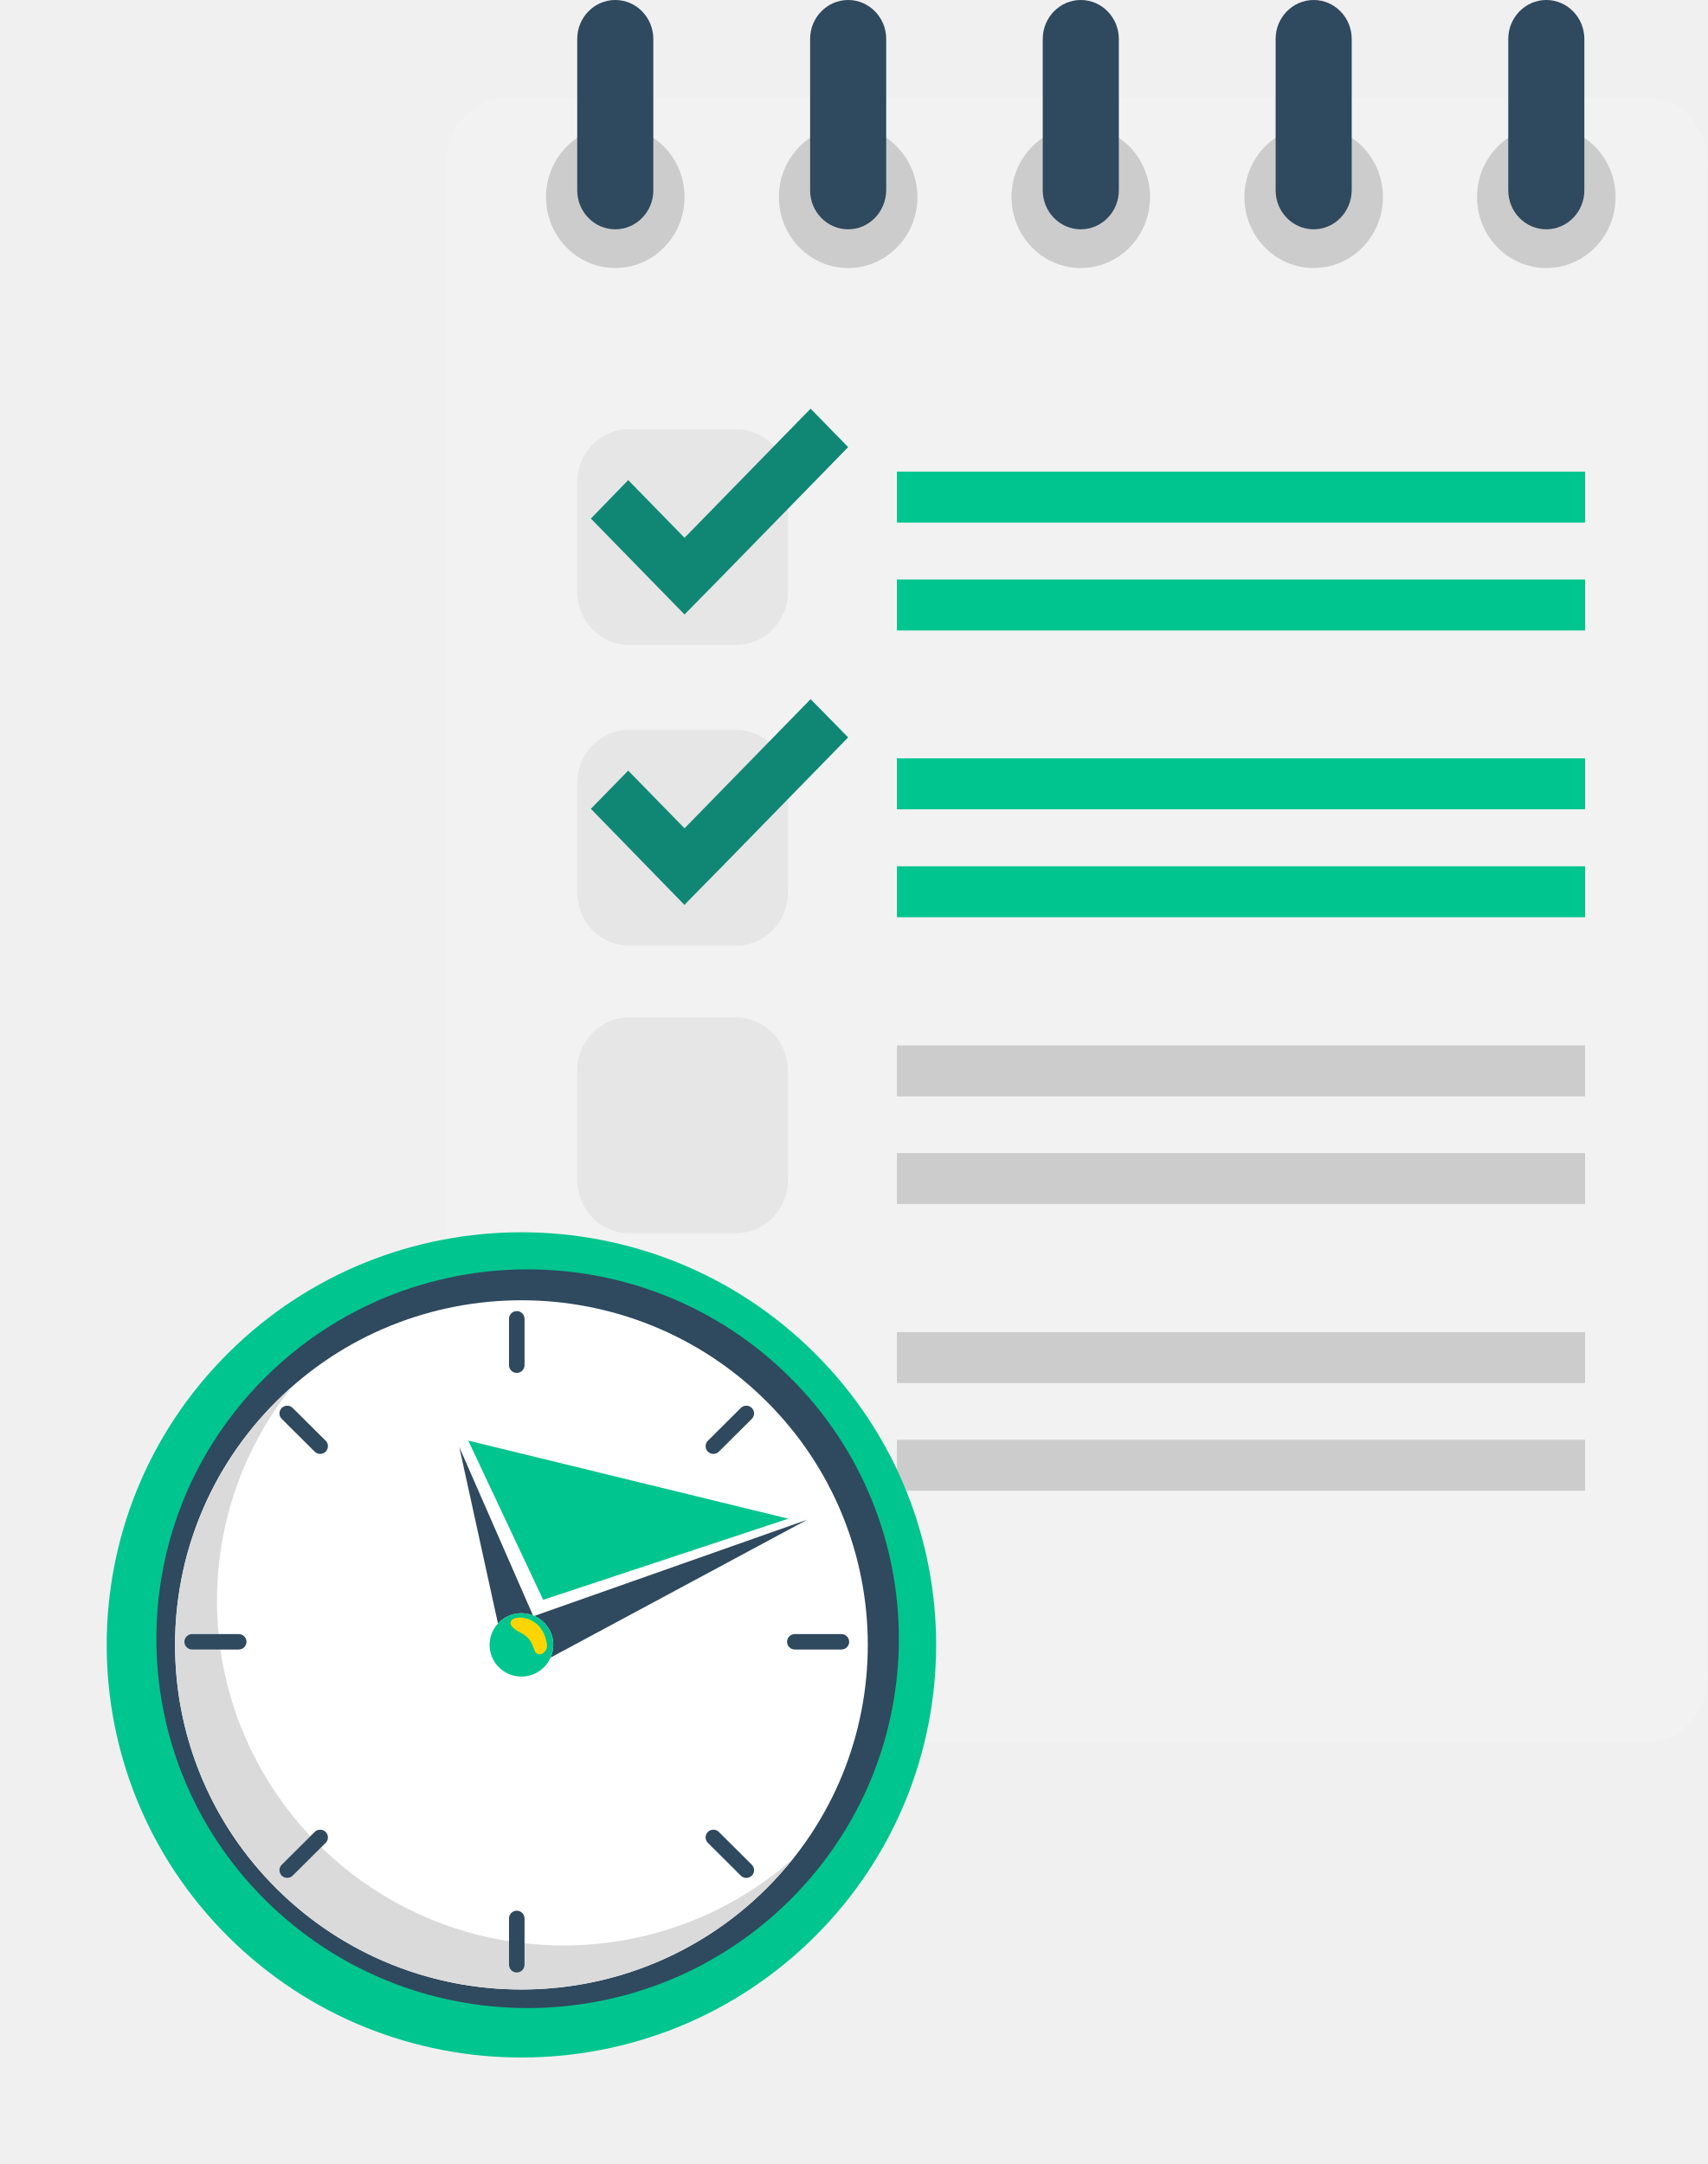
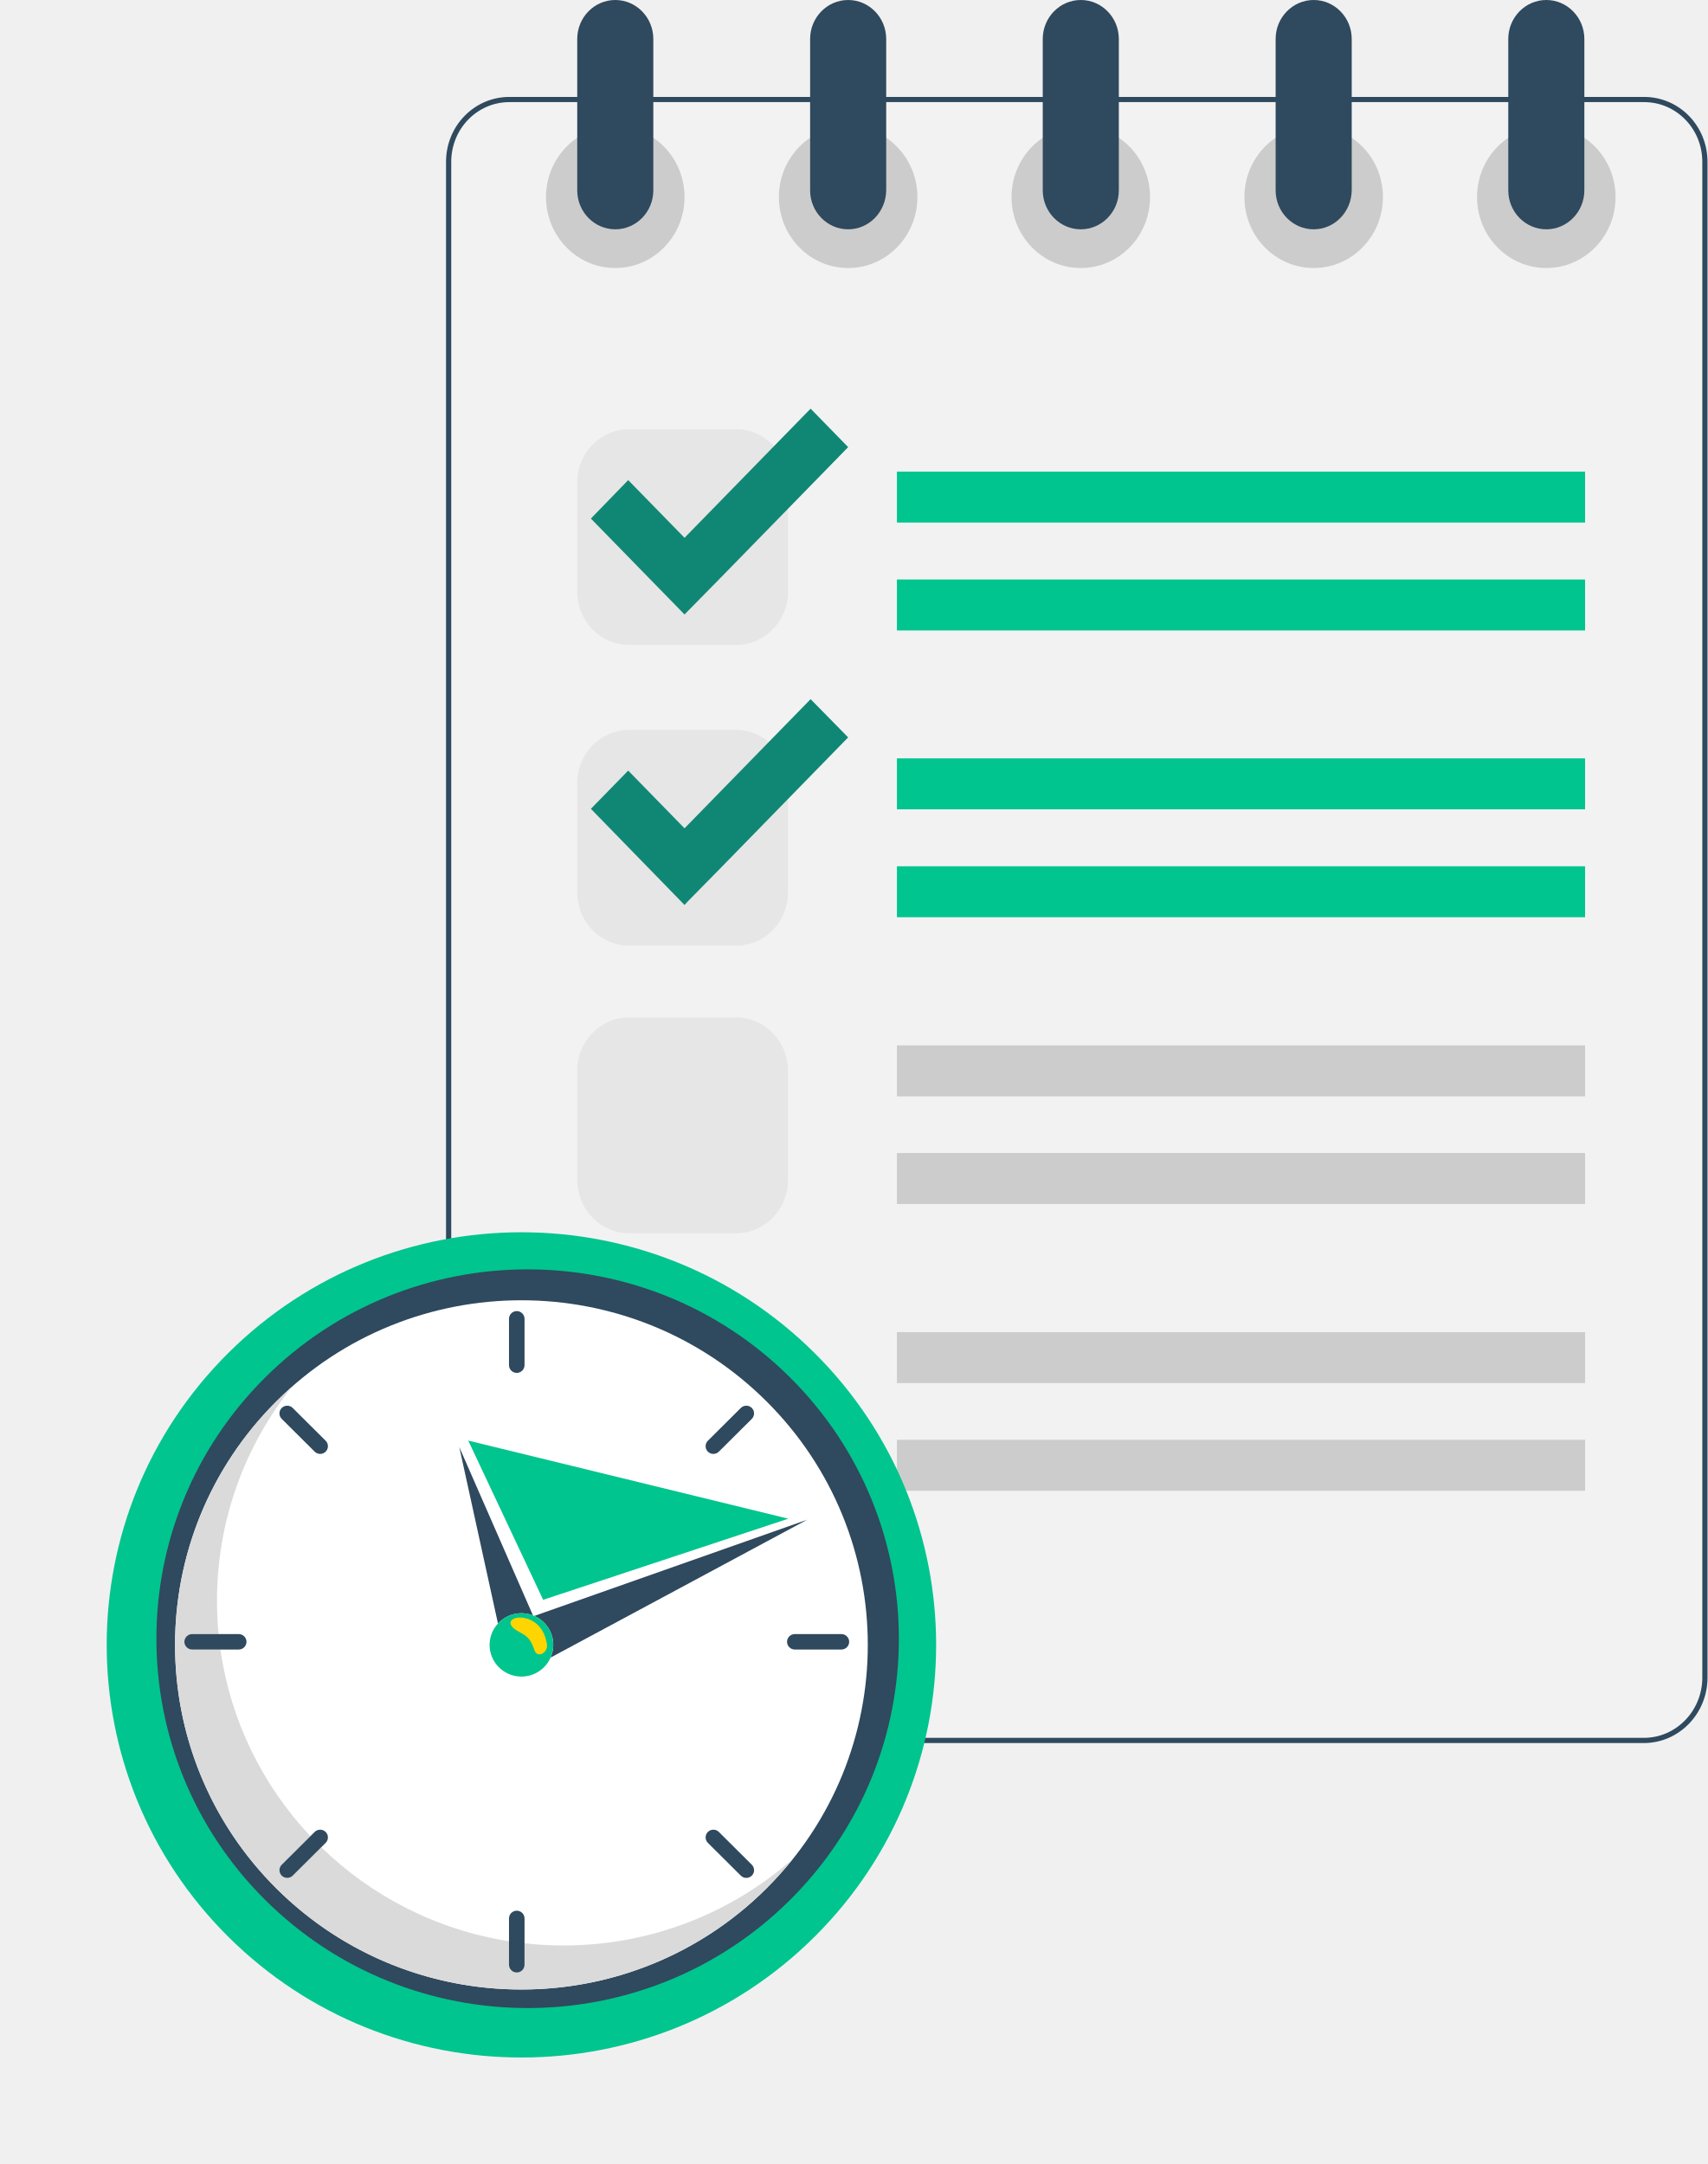
<svg xmlns="http://www.w3.org/2000/svg" width="329" height="417" viewBox="0 0 329 417" fill="none">
-   <path d="M316.737 335.881H98.159C91.393 335.881 85.943 330.298 85.943 323.367V31.191C85.943 24.26 91.393 18.676 98.159 18.676H316.784C323.55 18.676 329 24.26 329 31.191V323.367C328.953 330.25 323.503 335.881 316.737 335.881Z" fill="#F2F2F2" />
+   <path d="M316.737 335.381H98.159C91.681 335.381 86.443 330.033 86.443 323.366V31.191C86.443 24.524 91.681 19.176 98.159 19.176H316.784C323.262 19.176 328.5 24.524 328.5 31.191L328.5 323.363C328.5 323.364 328.5 323.365 328.5 323.365C328.454 329.987 323.213 335.381 316.737 335.381Z" fill="#F2F2F2" stroke="#2F495E" />
  <path d="M141.809 124.283H121.229C115.732 124.283 111.221 119.71 111.221 114.03V92.947C111.221 87.316 115.685 82.695 121.229 82.695H141.809C147.306 82.695 151.817 87.268 151.817 92.947V114.03C151.817 119.71 147.353 124.283 141.809 124.283Z" fill="#E6E6E6" />
  <path d="M141.809 182.237H121.229C115.732 182.237 111.221 177.664 111.221 171.984V150.901C111.221 145.269 115.685 140.649 121.229 140.649H141.809C147.306 140.649 151.817 145.221 151.817 150.901V171.984C151.817 177.664 147.353 182.237 141.809 182.237Z" fill="#E6E6E6" />
  <path d="M305.413 90.878H172.819V100.697H305.413V90.878Z" fill="#01C58E" />
  <path d="M305.413 111.672H172.819V121.491H305.413V111.672Z" fill="#01C58E" />
  <path d="M305.413 146.136H172.819V155.955H305.413V146.136Z" fill="#01C58E" />
  <path d="M305.413 166.93H172.819V176.749H305.413V166.93Z" fill="#01C58E" />
  <path d="M305.413 201.442H172.819V211.262H305.413V201.442Z" fill="#CCCCCC" />
  <path d="M305.413 222.188H172.819V232.008H305.413V222.188Z" fill="#CCCCCC" />
  <path d="M305.413 256.701H172.819V266.52H305.413V256.701Z" fill="#CCCCCC" />
  <path d="M305.413 277.446H172.819V287.266H305.413V277.446Z" fill="#CCCCCC" />
  <path d="M141.809 237.639H121.229C115.732 237.639 111.221 233.066 111.221 227.387V206.304C111.221 200.672 115.685 196.051 121.229 196.051H141.809C147.306 196.051 151.817 200.624 151.817 206.304V227.387C151.817 233.066 147.353 237.639 141.809 237.639Z" fill="#E6E6E6" />
  <path d="M141.809 293.042H121.229C115.732 293.042 111.221 288.469 111.221 282.789V261.706C111.221 256.075 115.685 251.454 121.229 251.454H141.809C147.306 251.454 151.817 256.027 151.817 261.706V282.789C151.817 288.469 147.353 293.042 141.809 293.042Z" fill="#E6E6E6" />
  <path d="M156.187 78.748L131.895 103.633L121.041 92.514L113.852 99.927L131.895 118.41L132.647 117.64L139.131 111.046L163.422 86.16L156.187 78.748Z" fill="#108774" />
  <path d="M156.187 134.728L131.895 159.614L121.041 148.494L113.852 155.859L131.895 174.391L132.647 173.572L139.131 166.978L163.422 142.093L156.187 134.728Z" fill="#108774" />
  <path d="M118.551 51.648C125.921 51.648 131.895 45.528 131.895 37.978C131.895 30.428 125.921 24.308 118.551 24.308C111.181 24.308 105.207 30.428 105.207 37.978C105.207 45.528 111.181 51.648 118.551 51.648Z" fill="#CCCCCC" />
  <path d="M163.422 51.648C170.792 51.648 176.766 45.528 176.766 37.978C176.766 30.428 170.792 24.308 163.422 24.308C156.053 24.308 150.078 30.428 150.078 37.978C150.078 45.528 156.053 51.648 163.422 51.648Z" fill="#CCCCCC" />
  <path d="M208.247 51.648C215.616 51.648 221.591 45.528 221.591 37.978C221.591 30.428 215.616 24.308 208.247 24.308C200.877 24.308 194.903 30.428 194.903 37.978C194.903 45.528 200.877 51.648 208.247 51.648Z" fill="#CCCCCC" />
  <path d="M253.118 51.648C260.488 51.648 266.462 45.528 266.462 37.978C266.462 30.428 260.488 24.308 253.118 24.308C245.748 24.308 239.774 30.428 239.774 37.978C239.774 45.528 245.748 51.648 253.118 51.648Z" fill="#CCCCCC" />
  <path d="M297.942 51.648C305.312 51.648 311.286 45.528 311.286 37.978C311.286 30.428 305.312 24.308 297.942 24.308C290.573 24.308 284.598 30.428 284.598 37.978C284.598 45.528 290.573 51.648 297.942 51.648Z" fill="#CCCCCC" />
  <path d="M118.551 44.187C114.51 44.187 111.221 40.818 111.221 36.678V7.509C111.221 3.369 114.51 0 118.551 0C122.592 0 125.881 3.369 125.881 7.509V36.678C125.881 40.818 122.592 44.187 118.551 44.187Z" fill="#2F495E" />
  <path d="M163.422 44.187C159.382 44.187 156.093 40.818 156.093 36.678V7.509C156.093 3.369 159.382 0 163.422 0C167.463 0 170.752 3.369 170.752 7.509V36.678C170.705 40.818 167.463 44.187 163.422 44.187Z" fill="#2F495E" />
  <path d="M208.247 44.187C204.206 44.187 200.917 40.818 200.917 36.678V7.509C200.917 3.369 204.206 0 208.247 0C212.287 0 215.576 3.369 215.576 7.509V36.678C215.576 40.818 212.287 44.187 208.247 44.187Z" fill="#2F495E" />
  <path d="M253.118 44.187C249.077 44.187 245.788 40.818 245.788 36.678V7.509C245.788 3.369 249.077 0 253.118 0C257.159 0 260.448 3.369 260.448 7.509V36.678C260.401 40.818 257.159 44.187 253.118 44.187Z" fill="#2F495E" />
  <path d="M297.942 44.187C293.902 44.187 290.613 40.818 290.613 36.678V7.509C290.613 3.369 293.902 0 297.942 0C301.983 0 305.272 3.369 305.272 7.509V36.678C305.272 40.818 301.983 44.187 297.942 44.187Z" fill="#2F495E" />
  <g clip-path="url(#clip0_0_1)">
    <path d="M156.97 373.191C188.176 342.14 188.176 291.796 156.97 260.745C125.764 229.694 75.169 229.694 43.963 260.745C12.757 291.796 12.757 342.14 43.963 373.191C75.169 404.242 125.764 404.242 156.97 373.191Z" fill="#01C58E" />
    <path d="M152.242 366.103C180.176 338.309 180.176 293.245 152.242 265.45C124.308 237.655 79.019 237.655 51.085 265.45C23.152 293.245 23.152 338.309 51.085 366.103C79.019 393.898 124.308 393.898 152.242 366.103Z" fill="#2F495E" />
    <path d="M147.659 363.925C173.722 337.992 173.722 295.944 147.659 270.01C121.595 244.077 79.338 244.077 53.274 270.01C27.211 295.944 27.211 337.992 53.274 363.925C79.338 389.859 121.595 389.859 147.659 363.925Z" fill="white" />
    <path d="M106.603 316.968C106.603 317.84 106.417 318.667 106.086 319.417L155.536 292.846L102.948 311.387C105.1 312.336 106.603 314.476 106.603 316.968Z" fill="#2F495E" />
    <path d="M100.468 310.863C101.253 310.863 102.001 311.015 102.691 311.283L88.496 278.85L95.947 312.851C97.069 311.632 98.676 310.863 100.468 310.863Z" fill="#2F495E" />
    <path d="M106.603 316.968C106.603 314.476 105.1 312.336 102.948 311.387C102.864 311.35 102.777 311.316 102.691 311.283C102.001 311.015 101.253 310.863 100.468 310.863C98.676 310.863 97.069 311.632 95.947 312.851C94.948 313.937 94.332 315.379 94.332 316.968C94.332 320.34 97.079 323.073 100.468 323.073C102.98 323.073 105.137 321.568 106.086 319.417C106.417 318.667 106.603 317.84 106.603 316.968Z" fill="#01C58E" />
    <path d="M99.57 264.556C98.747 264.556 98.073 263.886 98.073 263.067V254.133C98.073 253.314 98.747 252.644 99.57 252.644C100.393 252.644 101.066 253.314 101.066 254.133V263.067C101.066 263.886 100.393 264.556 99.57 264.556Z" fill="#2F495E" />
    <path d="M151.646 316.372C151.646 315.553 152.319 314.883 153.142 314.883H162.121C162.944 314.883 163.617 315.553 163.617 316.372C163.617 317.191 162.944 317.861 162.121 317.861H153.142C152.319 317.861 151.646 317.191 151.646 316.372Z" fill="#2F495E" />
    <path d="M136.393 279.733C135.811 279.153 135.811 278.206 136.393 277.627L142.742 271.31C143.324 270.73 144.276 270.73 144.858 271.31C145.44 271.889 145.44 272.836 144.858 273.415L138.509 279.733C137.927 280.312 136.975 280.312 136.393 279.733Z" fill="#2F495E" />
    <path d="M108.549 374.889C106.019 374.889 103.523 374.744 101.066 374.472V378.612C101.066 379.431 100.393 380.101 99.57 380.101C98.747 380.101 98.074 379.431 98.074 378.612V374.073C84.099 371.881 71.568 365.373 61.897 355.964L56.398 361.435C55.816 362.014 54.864 362.014 54.282 361.435C53.7 360.856 53.7 359.908 54.282 359.329L59.804 353.835C50.67 344.12 44.437 331.675 42.474 317.861H37.019C36.196 317.861 35.523 317.191 35.523 316.372C35.523 315.553 36.196 314.883 37.019 314.883H42.118C41.915 312.776 41.808 310.641 41.808 308.481C41.808 292.89 47.222 278.566 56.261 267.235C42.446 279.402 33.727 297.167 33.727 316.968C33.727 353.644 63.608 383.377 100.468 383.377C121.659 383.377 140.53 373.538 152.756 358.213C140.981 368.583 125.509 374.889 108.549 374.889Z" fill="#DADADA" />
    <path d="M136.393 353.012C136.975 352.433 137.927 352.433 138.509 353.012L144.858 359.329C145.44 359.909 145.44 360.856 144.858 361.435C144.276 362.014 143.324 362.014 142.742 361.435L136.393 355.118C135.811 354.539 135.811 353.591 136.393 353.012Z" fill="#2F495E" />
    <path d="M54.282 271.31C54.864 270.731 55.816 270.731 56.398 271.31L62.747 277.627C63.329 278.206 63.329 279.154 62.747 279.733C62.165 280.312 61.213 280.312 60.631 279.733L54.282 273.415C53.7 272.836 53.7 271.889 54.282 271.31Z" fill="#2F495E" />
    <path d="M105.384 316.828C105.642 318.508 103.513 319.625 102.978 317.991C102.016 315.049 100.825 315.035 99.404 314.092C97.548 312.861 98.433 311.698 100.16 311.698C101.887 311.698 104.766 312.792 105.384 316.828Z" fill="#FFD500" />
    <path d="M99.57 380.101C98.747 380.101 98.073 379.431 98.073 378.612V369.678C98.073 368.859 98.747 368.189 99.57 368.189C100.393 368.189 101.066 368.859 101.066 369.678V378.612C101.066 379.431 100.393 380.101 99.57 380.101Z" fill="#2F495E" />
    <path d="M35.523 316.372C35.523 315.553 36.196 314.883 37.019 314.883H45.998C46.821 314.883 47.494 315.553 47.494 316.372C47.494 317.191 46.821 317.861 45.998 317.861H37.019C36.196 317.861 35.523 317.191 35.523 316.372Z" fill="#2F495E" />
    <path d="M54.282 361.435C53.7 360.856 53.7 359.908 54.282 359.329L60.631 353.012C61.213 352.433 62.165 352.433 62.747 353.012C63.329 353.591 63.329 354.539 62.747 355.118L56.398 361.435C55.816 362.014 54.864 362.014 54.282 361.435Z" fill="#2F495E" />
    <path d="M104.919 307.667L91.12 278.333L150.08 292.723L104.919 307.667Z" fill="#01C58E" stroke="#01C58E" />
  </g>
  <defs>
    <clipPath id="clip0_0_1">
      <rect width="201" height="200" fill="white" transform="translate(0 217)" />
    </clipPath>
  </defs>
</svg>
